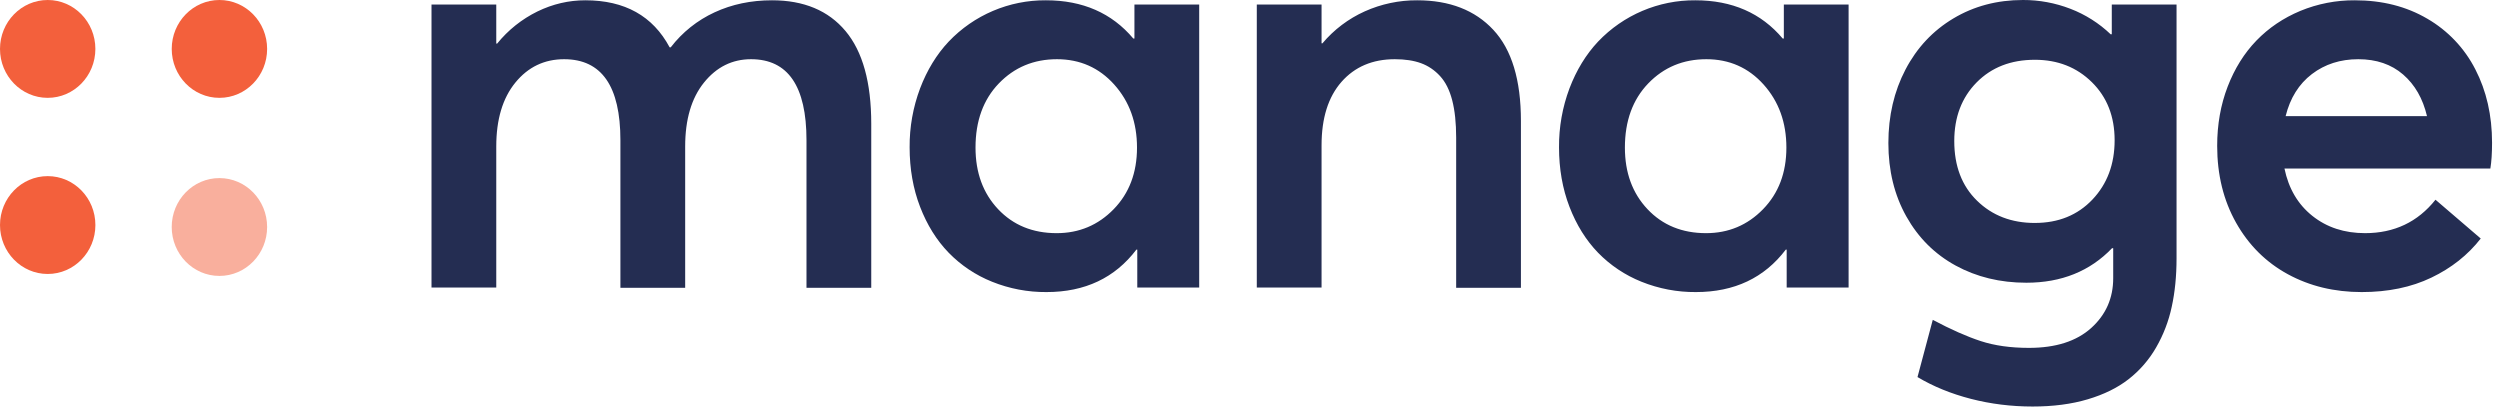
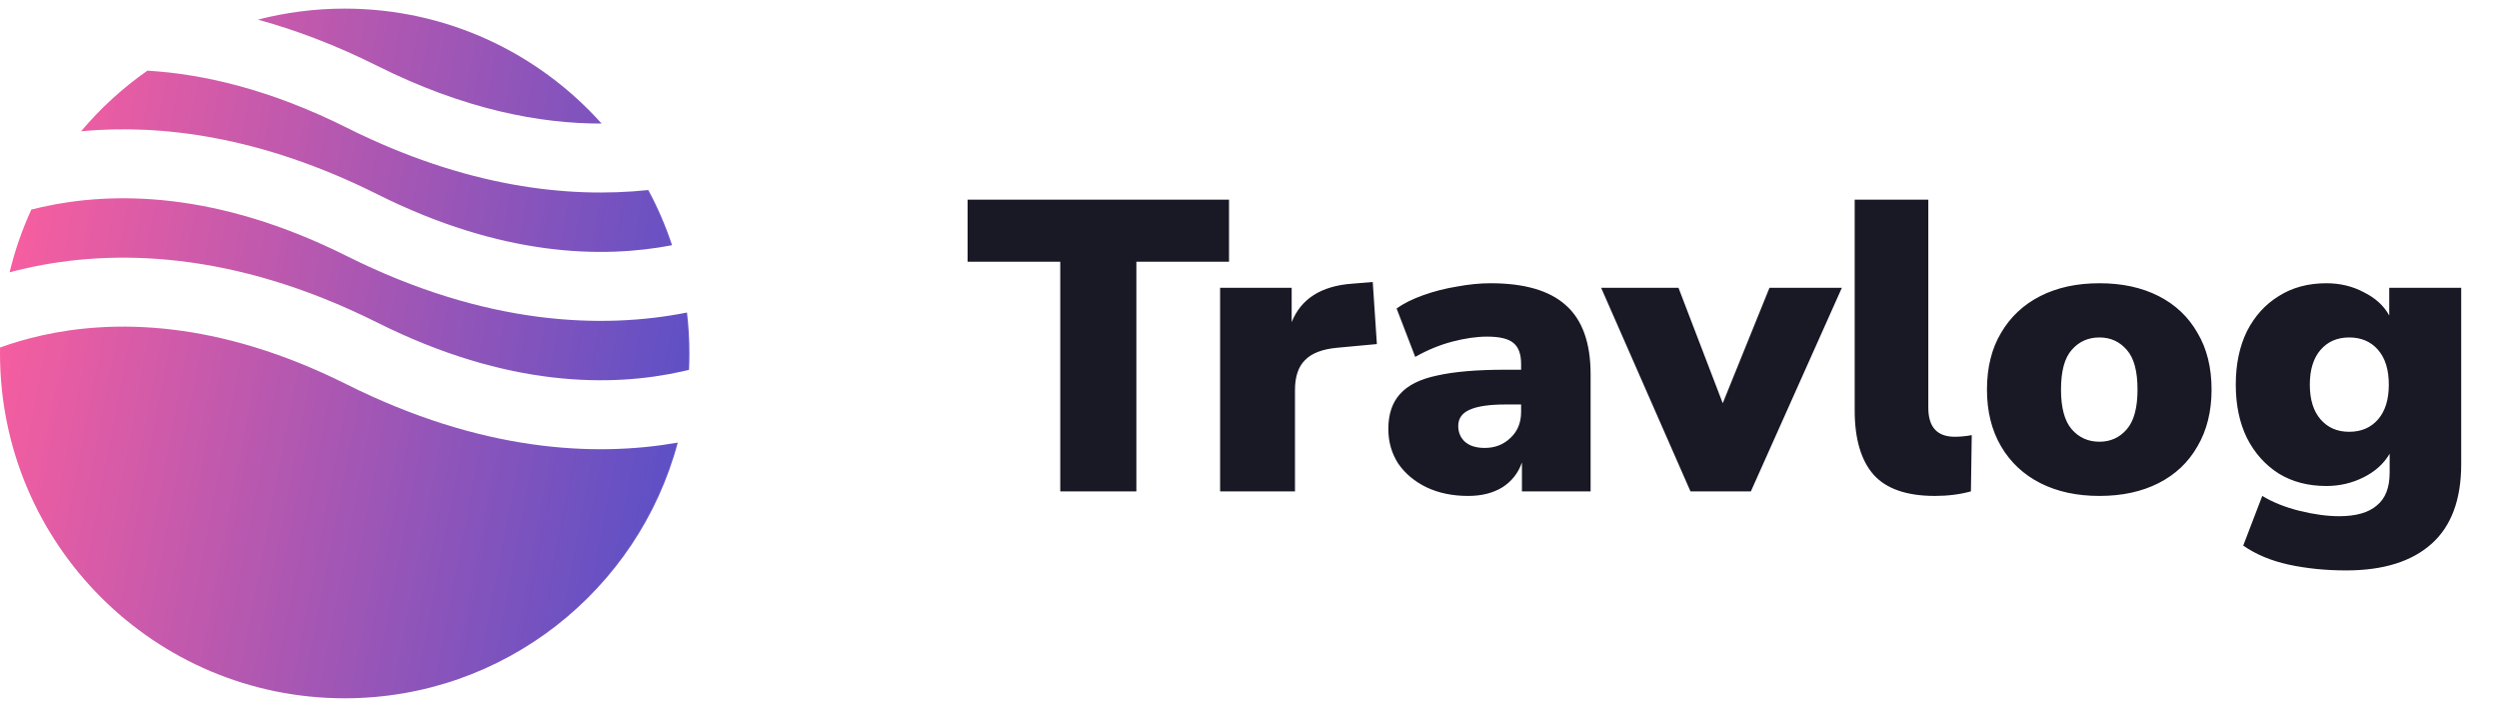
- <svg xmlns="http://www.w3.org/2000/svg" width="146" height="24">
-   <g fill="none" fill-rule="evenodd">
-     <path fill="#242D52" fill-rule="nonzero" d="M40.014 16.809V8.553c0-1.577.366-2.82 1.098-3.73.733-.91 1.65-1.365 2.75-1.365 2.158 0 3.237 1.577 3.237 4.731v8.62h3.782v-9.58c0-2.415-.5-4.22-1.503-5.417C48.376.615 46.945.017 45.084.017c-1.222 0-2.34.234-3.352.703a6.833 6.833 0 00-2.56 2.043h-.066C38.126.932 36.486.017 34.184.017c-.969 0-1.902.217-2.799.653a6.976 6.976 0 00-2.353 1.878h-.05V.265H25.2v16.527h3.782V8.553c0-1.577.372-2.82 1.115-3.73.743-.91 1.693-1.365 2.849-1.365 2.19 0 3.286 1.577 3.286 4.731v8.62h3.782zm21.101.248c2.246 0 3.997-.827 5.252-2.482h.05v2.217h3.616V.265h-3.782V2.25h-.066C64.93.761 63.23.017 61.082.017a7.76 7.76 0 00-5.681 2.415c-.705.75-1.26 1.66-1.668 2.73a9.589 9.589 0 00-.611 3.44c0 1.258.203 2.416.61 3.475.408 1.059.964 1.952 1.669 2.68a7.348 7.348 0 002.535 1.696 8.325 8.325 0 003.18.604zm.595-3.441c-1.399 0-2.538-.466-3.419-1.398-.88-.932-1.321-2.132-1.321-3.599 0-1.555.454-2.804 1.362-3.747.909-.943 2.04-1.414 3.394-1.414 1.343 0 2.458.493 3.345 1.48.886.988 1.33 2.215 1.33 3.681 0 1.467-.455 2.667-1.363 3.599-.909.932-2.018 1.398-3.328 1.398zm27.112 3.193V7.064c0-2.393-.536-4.166-1.61-5.319C86.14.593 84.655.017 82.762.017a7.373 7.373 0 00-3.056.645 6.958 6.958 0 00-2.477 1.87h-.05V.264h-3.782v16.527h3.782V8.487c0-1.588.388-2.823 1.164-3.706.777-.882 1.814-1.323 3.113-1.323.595 0 1.104.077 1.528.231.424.155.796.406 1.115.753.32.348.556.819.71 1.415.154.595.231 1.323.231 2.183v8.769h3.782zm10.218.248c2.246 0 3.996-.827 5.252-2.482h.05v2.217h3.616V.265h-3.782V2.25h-.066C102.855.761 101.154.017 99.007.017a7.76 7.76 0 00-5.682 2.415c-.704.75-1.26 1.66-1.668 2.73a9.589 9.589 0 00-.61 3.44c0 1.258.203 2.416.61 3.475.408 1.059.964 1.952 1.668 2.68a7.348 7.348 0 002.536 1.696 8.325 8.325 0 003.179.604zm.594-3.441c-1.398 0-2.538-.466-3.418-1.398-.881-.932-1.322-2.132-1.322-3.599 0-1.555.455-2.804 1.363-3.747.908-.943 2.04-1.414 3.394-1.414 1.343 0 2.458.493 3.344 1.48.886.988 1.33 2.215 1.33 3.681 0 1.467-.455 2.667-1.363 3.599-.908.932-2.018 1.398-3.328 1.398zm19.07 10.125c1.2 0 2.274-.14 3.22-.422.947-.281 1.743-.673 2.387-1.175a6.385 6.385 0 001.602-1.844 8.14 8.14 0 00.916-2.383c.188-.86.281-1.803.281-2.829V.265h-3.782v1.737h-.066a7.059 7.059 0 00-2.353-1.49A7.62 7.62 0 00118.142 0c-1.508 0-2.862.358-4.062 1.075-1.2.717-2.134 1.713-2.8 2.987-.666 1.273-.999 2.705-.999 4.293 0 1.61.35 3.038 1.049 4.285.699 1.246 1.66 2.203 2.882 2.87 1.222.667 2.598 1.001 4.129 1.001 2.047 0 3.716-.673 5.004-2.018h.066v1.753c0 1.17-.43 2.14-1.288 2.912-.86.772-2.07 1.158-3.634 1.158-1.068 0-2.006-.132-2.816-.397-.809-.265-1.742-.678-2.799-1.24l-.892 3.341c.925.552 1.966.976 3.122 1.274 1.156.298 2.356.447 3.6.447zm.132-10.72c-1.365 0-2.491-.434-3.377-1.3-.887-.865-1.33-2.026-1.33-3.482 0-1.4.435-2.542 1.305-3.425.87-.882 2.004-1.323 3.402-1.323 1.332 0 2.442.435 3.328 1.307.886.871 1.33 2.002 1.33 3.391 0 1.401-.433 2.556-1.297 3.466-.864.91-1.985 1.365-3.361 1.365zm19.086 4.036c1.542 0 2.899-.281 4.071-.844 1.173-.562 2.133-1.323 2.882-2.283l-2.642-2.266c-1.035 1.301-2.406 1.952-4.113 1.952-1.21 0-2.237-.337-3.08-1.01-.842-.672-1.384-1.593-1.627-2.762h12.024c.066-.397.099-.9.099-1.506 0-1.599-.325-3.027-.975-4.285a7.198 7.198 0 00-2.807-2.961c-1.222-.717-2.632-1.075-4.228-1.075a8.191 8.191 0 00-3.188.62c-.99.414-1.844.99-2.56 1.729-.715.739-1.277 1.638-1.684 2.696-.407 1.06-.611 2.212-.611 3.458 0 1.688.369 3.185 1.106 4.492.738 1.307 1.746 2.308 3.023 3.003 1.277.695 2.714 1.042 4.31 1.042zm3.815-10.274h-8.257c.264-1.059.776-1.878 1.535-2.457.76-.579 1.663-.868 2.709-.868 1.057 0 1.93.298 2.618.893.688.596 1.153 1.406 1.395 2.432z" />
-     <g fill="#F3603C">
-       <path d="M2.786 10.286c1.538 0 2.785 1.279 2.785 2.857C5.571 14.72 4.324 16 2.786 16 1.247 16 0 14.72 0 13.143c0-1.578 1.247-2.857 2.786-2.857zM2.786 0C4.324 0 5.57 1.28 5.57 2.857c0 1.578-1.247 2.857-2.785 2.857C1.247 5.714 0 4.435 0 2.857 0 1.28 1.247 0 2.786 0zm10.028 0C14.353 0 15.6 1.28 15.6 2.857c0 1.578-1.247 2.857-2.786 2.857-1.538 0-2.785-1.279-2.785-2.857C10.029 1.28 11.276 0 12.814 0z" />
-       <ellipse cx="12.814" cy="13.257" opacity=".5" rx="2.786" ry="2.857" />
-     </g>
-   </g>
+ <svg xmlns="http://www.w3.org/2000/svg" width="145" height="41" viewBox="0 0 145 41" fill="none">
+   <path fill-rule="evenodd" clip-rule="evenodd" d="M8.553 4.098C7.122 5.098 5.828 6.281 4.705 7.612C9.295 7.186 15.125 7.882 21.894 11.267C29.123 14.881 34.944 15.003 38.995 14.222C38.627 13.109 38.164 12.039 37.616 11.022C32.979 11.511 27.034 10.864 20.106 7.4C15.706 5.2 11.828 4.294 8.553 4.098ZM34.907 7.167C31.245 3.075 25.923 0.5 20 0.5C18.261 0.5 16.573 0.722 14.964 1.139C17.143 1.734 19.458 2.604 21.894 3.822C26.967 6.359 31.346 7.175 34.907 7.167ZM39.861 18.128C34.967 19.095 28.209 18.896 20.106 14.844C12.53 11.057 6.5 11.104 2.434 12.008C2.224 12.055 2.019 12.104 1.819 12.155C1.287 13.312 0.862 14.53 0.557 15.794C0.882 15.707 1.219 15.625 1.566 15.548C6.5 14.451 13.47 14.499 21.894 18.711C29.47 22.499 35.5 22.451 39.566 21.547C39.706 21.517 39.843 21.485 39.978 21.452C39.993 21.136 40 20.819 40 20.5C40 19.698 39.953 18.906 39.861 18.128ZM39.325 25.672C34.478 26.52 27.917 26.194 20.106 22.289C12.53 18.501 6.5 18.549 2.434 19.452C1.531 19.653 0.719 19.897 0.003 20.155C0.001 20.27 0 20.385 0 20.5C0 31.546 8.954 40.5 20 40.5C29.257 40.5 37.045 34.211 39.325 25.672Z" fill="url(#paint0_linear_832_821)" />
+   <path d="M61.52 28.5V15.18H56.144V11.58H71.312V15.18H65.936V28.5H61.52ZM70.795 28.5V16.692H74.947V18.684C75.491 17.324 76.667 16.58 78.475 16.452L79.651 16.356L79.891 19.956L77.563 20.172C76.715 20.252 76.099 20.492 75.715 20.892C75.331 21.276 75.139 21.852 75.139 22.62V28.5H70.795ZM85.188 28.764C84.276 28.764 83.468 28.596 82.764 28.26C82.076 27.924 81.532 27.468 81.132 26.892C80.748 26.3 80.556 25.628 80.556 24.876C80.556 24.028 80.78 23.356 81.228 22.86C81.676 22.348 82.396 21.988 83.388 21.78C84.38 21.556 85.7 21.444 87.348 21.444H88.26V21.108C88.26 20.532 88.108 20.124 87.804 19.884C87.516 19.644 87.012 19.524 86.292 19.524C85.684 19.524 85.012 19.62 84.276 19.812C83.54 20.004 82.82 20.3 82.116 20.7L81.036 17.892C81.436 17.604 81.948 17.348 82.572 17.124C83.196 16.9 83.852 16.732 84.54 16.62C85.228 16.492 85.876 16.428 86.484 16.428C88.452 16.428 89.908 16.852 90.852 17.7C91.812 18.548 92.292 19.884 92.292 21.708V28.5H88.308V26.82C88.1 27.428 87.724 27.908 87.18 28.26C86.636 28.596 85.972 28.764 85.188 28.764ZM86.148 25.98C86.74 25.98 87.236 25.788 87.636 25.404C88.052 25.02 88.26 24.516 88.26 23.892V23.46H87.348C86.404 23.46 85.708 23.564 85.26 23.772C84.828 23.964 84.612 24.276 84.612 24.708C84.612 25.076 84.74 25.38 84.996 25.62C85.268 25.86 85.652 25.98 86.148 25.98ZM98.087 28.5L92.903 16.692H97.391L99.959 23.388L102.671 16.692H106.871L101.591 28.5H98.087ZM112.271 28.764C110.639 28.764 109.455 28.356 108.719 27.54C107.983 26.708 107.615 25.46 107.615 23.796V11.58H111.887V23.652C111.887 24.772 112.399 25.332 113.423 25.332C113.583 25.332 113.743 25.324 113.903 25.308C114.079 25.292 114.247 25.268 114.407 25.236L114.359 28.5C113.719 28.676 113.023 28.764 112.271 28.764ZM121.818 28.764C120.506 28.764 119.362 28.516 118.386 28.02C117.41 27.524 116.65 26.812 116.106 25.884C115.562 24.956 115.29 23.86 115.29 22.596C115.29 21.316 115.562 20.22 116.106 19.308C116.65 18.38 117.41 17.668 118.386 17.172C119.362 16.676 120.506 16.428 121.818 16.428C123.13 16.428 124.274 16.676 125.25 17.172C126.226 17.668 126.978 18.38 127.506 19.308C128.05 20.22 128.322 21.316 128.322 22.596C128.322 23.86 128.05 24.956 127.506 25.884C126.978 26.812 126.226 27.524 125.25 28.02C124.274 28.516 123.13 28.764 121.818 28.764ZM121.818 25.62C122.458 25.62 122.986 25.38 123.402 24.9C123.818 24.42 124.026 23.652 124.026 22.596C124.026 21.524 123.818 20.756 123.402 20.292C122.986 19.812 122.458 19.572 121.818 19.572C121.162 19.572 120.626 19.812 120.21 20.292C119.794 20.756 119.586 21.524 119.586 22.596C119.586 23.652 119.794 24.42 120.21 24.9C120.626 25.38 121.162 25.62 121.818 25.62ZM136.135 33.084C134.951 33.084 133.839 32.972 132.799 32.748C131.775 32.524 130.895 32.156 130.159 31.644L131.263 28.764C131.871 29.132 132.591 29.42 133.423 29.628C134.271 29.836 135.039 29.94 135.727 29.94C136.703 29.94 137.431 29.732 137.911 29.316C138.407 28.916 138.655 28.284 138.655 27.42V26.316C138.319 26.892 137.815 27.348 137.143 27.684C136.471 28.02 135.751 28.188 134.983 28.188C133.927 28.188 133.007 27.948 132.223 27.468C131.439 26.972 130.823 26.284 130.375 25.404C129.943 24.524 129.727 23.492 129.727 22.308C129.727 21.124 129.943 20.092 130.375 19.212C130.823 18.332 131.439 17.652 132.223 17.172C133.007 16.676 133.927 16.428 134.983 16.428C135.783 16.428 136.511 16.604 137.167 16.956C137.839 17.292 138.327 17.74 138.631 18.3V16.692H142.807V26.916C142.807 28.98 142.231 30.524 141.079 31.548C139.927 32.572 138.279 33.084 136.135 33.084ZM136.303 25.044C137.007 25.044 137.567 24.804 137.983 24.324C138.399 23.844 138.607 23.172 138.607 22.308C138.607 21.444 138.399 20.772 137.983 20.292C137.567 19.812 137.007 19.572 136.303 19.572C135.615 19.572 135.063 19.812 134.647 20.292C134.231 20.772 134.023 21.444 134.023 22.308C134.023 23.172 134.231 23.844 134.647 24.324C135.063 24.804 135.615 25.044 136.303 25.044Z" fill="#191825" />
+   <defs>
+     <linearGradient id="paint0_linear_832_821" x1="36" y1="43.7" x2="-3.733" y2="36.093" gradientUnits="userSpaceOnUse">
+       <stop stop-color="#5D50C6" />
+       <stop offset="1" stop-color="#F85E9F" />
+     </linearGradient>
+   </defs>
</svg>
